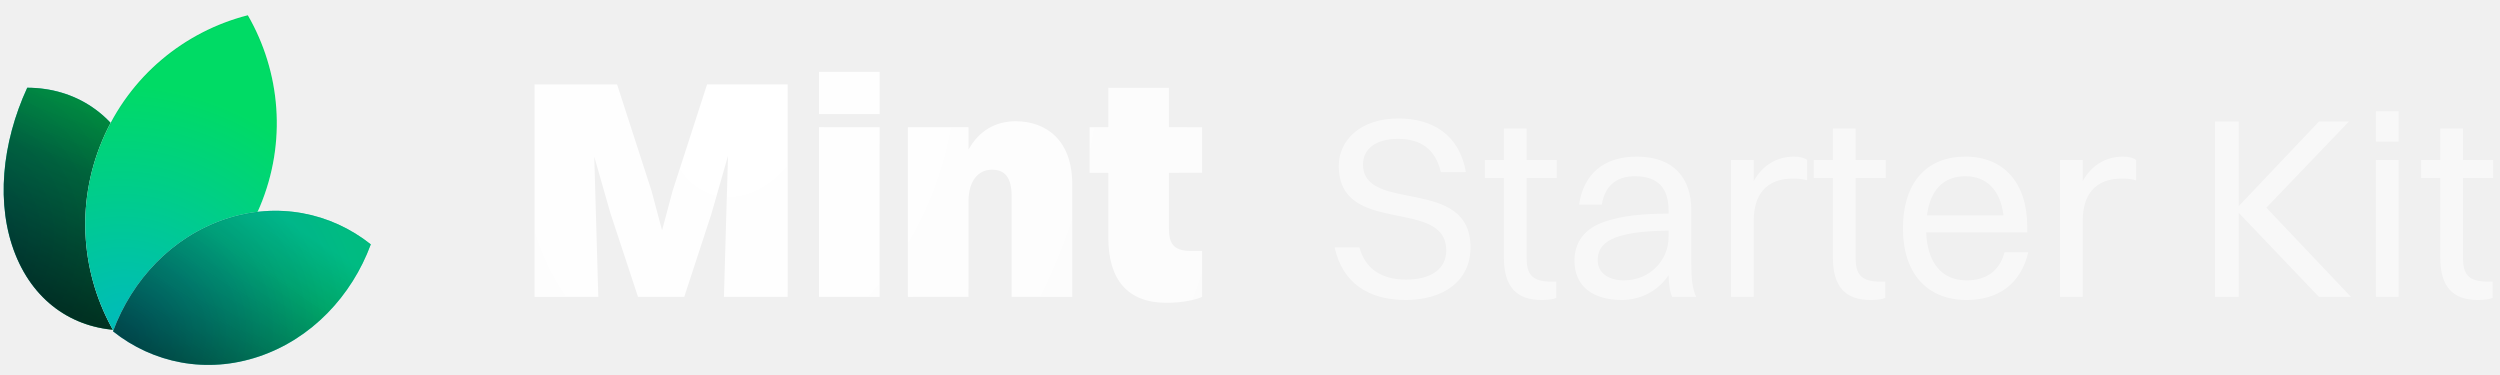
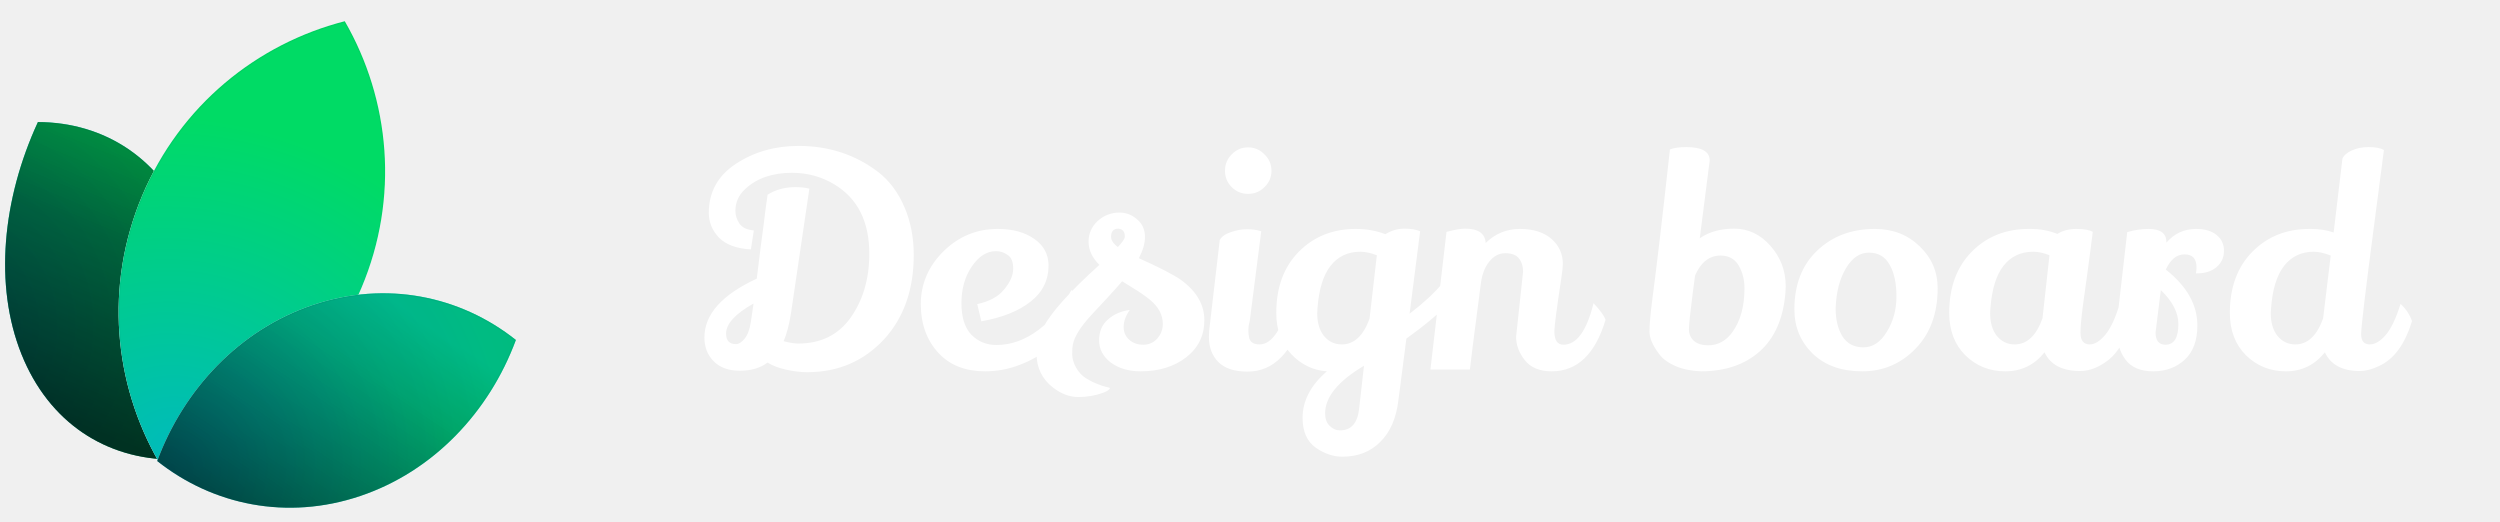
- <svg xmlns="http://www.w3.org/2000/svg" width="160" height="24" viewBox="0 0 160 24" fill="none">
-   <path d="M7.953 21.139C4.896 21.13 2.255 19.458 0.987 16.29C-0.28 13.121 0.109 9.163 1.744 5.615C4.801 5.624 7.442 7.296 8.71 10.465C9.977 13.633 9.588 17.591 7.953 21.139Z" fill="white" />
-   <path d="M7.953 21.139C4.896 21.13 2.255 19.458 0.987 16.29C-0.28 13.121 0.109 9.163 1.744 5.615C4.801 5.624 7.442 7.296 8.71 10.465C9.977 13.633 9.588 17.591 7.953 21.139Z" fill="url(#paint0_radial_115_109)" />
-   <path d="M7.953 21.139C4.896 21.13 2.255 19.458 0.987 16.29C-0.28 13.121 0.109 9.163 1.744 5.615C4.801 5.624 7.442 7.296 8.71 10.465C9.977 13.633 9.588 17.591 7.953 21.139Z" fill="black" fill-opacity="0.5" style="mix-blend-mode:hard-light" />
-   <path d="M7.953 21.139C4.896 21.13 2.255 19.458 0.987 16.29C-0.28 13.121 0.109 9.163 1.744 5.615C4.801 5.624 7.442 7.296 8.71 10.465C9.977 13.633 9.588 17.591 7.953 21.139Z" fill="url(#paint1_linear_115_109)" fill-opacity="0.5" style="mix-blend-mode:hard-light" />
-   <path d="M7.935 21.111C4.897 21.096 2.274 19.431 1.013 16.279C-0.248 13.124 0.136 9.182 1.762 5.643C4.8 5.659 7.423 7.324 8.684 10.476C9.945 13.63 9.561 17.572 7.935 21.111Z" stroke="url(#paint2_linear_115_109)" stroke-opacity="0.05" stroke-width="0.056" />
-   <path d="M7.31 21.257C11.354 20.221 14.884 17.375 16.628 13.236C18.373 9.097 17.945 4.587 15.86 0.976C11.816 2.012 8.287 4.858 6.542 8.998C4.797 13.137 5.225 17.646 7.31 21.257Z" fill="white" />
-   <path d="M7.31 21.257C11.354 20.221 14.884 17.375 16.628 13.236C18.373 9.097 17.945 4.587 15.86 0.976C11.816 2.012 8.287 4.858 6.542 8.998C4.797 13.137 5.225 17.646 7.31 21.257Z" fill="url(#paint3_radial_115_109)" />
-   <path d="M16.602 13.225C14.864 17.349 11.351 20.187 7.324 21.225C5.253 17.624 4.829 13.132 6.568 9.009C8.306 4.885 11.819 2.047 15.846 1.009C17.918 4.61 18.341 9.101 16.602 13.225Z" stroke="url(#paint4_linear_115_109)" stroke-opacity="0.05" stroke-width="0.056" />
-   <path d="M7.234 21.207C9.789 23.237 13.21 23.951 16.577 22.814C19.944 21.677 22.506 18.945 23.73 15.638C21.175 13.608 17.754 12.894 14.387 14.031C11.02 15.168 8.458 17.901 7.234 21.207Z" fill="white" />
-   <path d="M7.234 21.207C9.789 23.237 13.21 23.951 16.577 22.814C19.944 21.677 22.506 18.945 23.73 15.638C21.175 13.608 17.754 12.894 14.387 14.031C11.02 15.168 8.458 17.901 7.234 21.207Z" fill="url(#paint5_radial_115_109)" />
-   <path d="M7.234 21.207C9.789 23.237 13.21 23.951 16.577 22.814C19.944 21.677 22.506 18.945 23.73 15.638C21.175 13.608 17.754 12.894 14.387 14.031C11.02 15.168 8.458 17.901 7.234 21.207Z" fill="black" fill-opacity="0.2" style="mix-blend-mode:hard-light" />
-   <path d="M7.234 21.207C9.789 23.237 13.21 23.951 16.577 22.814C19.944 21.677 22.506 18.945 23.73 15.638C21.175 13.608 17.754 12.894 14.387 14.031C11.02 15.168 8.458 17.901 7.234 21.207Z" fill="url(#paint6_linear_115_109)" fill-opacity="0.5" style="mix-blend-mode:hard-light" />
-   <path d="M16.568 22.787C13.218 23.918 9.814 23.212 7.267 21.198C8.492 17.907 11.044 15.189 14.396 14.058C17.747 12.927 21.15 13.633 23.697 15.648C22.472 18.938 19.92 21.656 16.568 22.787Z" stroke="url(#paint7_linear_115_109)" stroke-opacity="0.05" stroke-width="0.056" />
-   <path d="M34.212 19V5.4H39.492L41.692 12.2L42.372 14.74L43.052 12.2L45.252 5.4H50.412V19H46.332L46.592 9.98L45.532 13.68L43.792 19H40.832L39.052 13.6L38.032 10.02L38.292 19H34.212ZM52.416 7.3V4.6H56.295V7.3H52.416ZM52.416 19V8.14H56.295V19H52.416ZM58.104 19V8.14H61.984V9.58C62.664 8.34 63.744 7.76 65.004 7.76C66.964 7.76 68.624 8.98 68.624 11.78V19H64.744V12.56C64.744 11.34 64.304 10.86 63.484 10.86C62.604 10.86 61.984 11.58 61.984 12.88V19H58.104ZM70.933 15.22V11.06H69.733V8.14H70.933V5.62H74.813V8.14H76.933V11.06H74.813V14.6C74.813 15.5 75.033 16.06 76.213 16.06H76.933V19C76.493 19.2 75.673 19.38 74.653 19.38C72.153 19.38 70.933 17.88 70.933 15.22Z" fill="url(#paint8_radial_115_109)" />
-   <path d="M87.232 10.519C87.232 13.687 94.112 11.229 94.112 15.832C94.112 17.994 92.364 19.198 89.971 19.198C87.562 19.198 85.912 18.093 85.417 15.832H87.001C87.364 17.169 88.371 17.895 89.987 17.895C91.671 17.895 92.561 17.152 92.561 16.03C92.561 12.598 85.681 15.155 85.681 10.618C85.681 9.001 87.034 7.582 89.509 7.582C91.671 7.582 93.403 8.621 93.816 11.014H92.215C91.868 9.529 90.912 8.886 89.476 8.886C88.057 8.886 87.232 9.529 87.232 10.519ZM96.25 16.476V11.393H95.029V10.239H96.25V8.226H97.702V10.239H99.632V11.393H97.702V16.476C97.702 17.532 98.015 18.026 99.302 18.026H99.599V19.066C99.434 19.148 99.071 19.198 98.659 19.198C97.025 19.198 96.25 18.323 96.25 16.476ZM102.516 13.093H101.064C101.345 11.162 102.615 10.024 104.76 10.024C107.103 10.024 108.242 11.393 108.242 13.44V16.888C108.242 17.895 108.324 18.521 108.555 19H107.021C106.856 18.654 106.806 18.142 106.79 17.614C106.047 18.72 104.859 19.198 103.803 19.198C101.988 19.198 100.767 18.357 100.767 16.69C100.767 15.486 101.427 14.611 102.714 14.182C103.902 13.786 105.107 13.687 106.79 13.671V13.473C106.79 12.053 106.13 11.278 104.628 11.278C103.374 11.278 102.698 11.971 102.516 13.093ZM102.252 16.657C102.252 17.465 102.929 17.944 103.952 17.944C105.569 17.944 106.79 16.674 106.79 15.172V14.759C103.061 14.793 102.252 15.585 102.252 16.657ZM110.787 19V10.239H112.239V11.591C112.833 10.519 113.774 10.024 114.83 10.024C115.176 10.024 115.49 10.107 115.655 10.239V11.542C115.407 11.46 115.094 11.427 114.747 11.427C112.998 11.427 112.239 12.515 112.239 14.1V19H110.787ZM117.305 16.476V11.393H116.084V10.239H117.305V8.226H118.757V10.239H120.688V11.393H118.757V16.476C118.757 17.532 119.071 18.026 120.358 18.026H120.655V19.066C120.49 19.148 120.127 19.198 119.714 19.198C118.081 19.198 117.305 18.323 117.305 16.476ZM129.809 16.145C129.33 18.192 127.862 19.198 125.865 19.198C123.324 19.198 121.79 17.482 121.79 14.627C121.79 11.658 123.324 10.024 125.783 10.024C128.258 10.024 129.743 11.723 129.743 14.512V14.875H123.275C123.357 16.838 124.281 17.944 125.865 17.944C127.103 17.944 127.977 17.35 128.291 16.145H129.809ZM125.783 11.278C124.38 11.278 123.539 12.152 123.324 13.786H128.225C128.027 12.169 127.152 11.278 125.783 11.278ZM131.843 19V10.239H133.295V11.591C133.889 10.519 134.829 10.024 135.885 10.024C136.232 10.024 136.545 10.107 136.71 10.239V11.542C136.463 11.46 136.149 11.427 135.803 11.427C134.054 11.427 133.295 12.515 133.295 14.1V19H131.843ZM141.763 19V7.78H143.281V13.192L148.413 7.78H150.327L145.047 13.291L150.459 19H148.413L143.281 13.621V19H141.763ZM152.06 9.067V7.12H153.512V9.067H152.06ZM152.06 19V10.239H153.512V19H152.06ZM156.178 16.476V11.393H154.957V10.239H156.178V8.226H157.63V10.239H159.56V11.393H157.63V16.476C157.63 17.532 157.943 18.026 159.23 18.026H159.527V19.066C159.362 19.148 158.999 19.198 158.587 19.198C156.953 19.198 156.178 18.323 156.178 16.476Z" fill="white" fill-opacity="0.55" />
+ <svg xmlns="http://www.w3.org/2000/svg" width="115" height="24" viewBox="0 0 115 24" fill="none">
+   <g clip-path="url(#clip0_2530_6389)">
+     <path d="M7.954 21.14C4.896 21.131 2.255 19.458 0.987 16.29C-0.28 13.121 0.109 9.163 1.744 5.615C4.801 5.624 7.443 7.297 8.71 10.465C9.977 13.634 9.588 17.591 7.954 21.14Z" fill="white" />
+     <path d="M7.954 21.14C4.896 21.131 2.255 19.458 0.987 16.29C-0.28 13.121 0.109 9.163 1.744 5.615C4.801 5.624 7.443 7.297 8.71 10.465C9.977 13.634 9.588 17.591 7.954 21.14Z" fill="url(#paint0_radial_2530_6389)" />
+     <g style="mix-blend-mode:hard-light">
+       <path d="M7.954 21.14C4.896 21.131 2.255 19.458 0.987 16.29C-0.28 13.121 0.109 9.163 1.744 5.615C4.801 5.624 7.443 7.297 8.71 10.465C9.977 13.634 9.588 17.591 7.954 21.14Z" fill="black" fill-opacity="0.5" />
+     </g>
+     <path style="mix-blend-mode:hard-light" d="M7.954 21.14C4.896 21.131 2.255 19.458 0.987 16.29C-0.28 13.121 0.109 9.163 1.744 5.615C4.801 5.624 7.443 7.297 8.71 10.465C9.977 13.634 9.588 17.591 7.954 21.14Z" fill="url(#paint1_linear_2530_6389)" fill-opacity="0.5" />
+     <path d="M7.936 21.111C4.897 21.096 2.274 19.43 1.014 16.279C-0.248 13.124 0.136 9.182 1.762 5.643C4.8 5.659 7.423 7.324 8.684 10.475C9.946 13.63 9.562 17.572 7.936 21.111Z" stroke="url(#paint2_linear_2530_6389)" stroke-opacity="0.05" stroke-width="0.056" />
+     <path d="M7.311 21.257C11.354 20.221 14.884 17.375 16.629 13.236C18.374 9.096 17.945 4.587 15.86 0.976C11.816 2.012 8.287 4.858 6.542 8.997C4.797 13.137 5.226 17.646 7.311 21.257Z" fill="white" />
+     <path d="M7.311 21.257C11.354 20.221 14.884 17.375 16.629 13.236C18.374 9.096 17.945 4.587 15.86 0.976C11.816 2.012 8.287 4.858 6.542 8.997C4.797 13.137 5.226 17.646 7.311 21.257Z" fill="url(#paint3_radial_2530_6389)" />
+     <path d="M16.603 13.225C14.864 17.349 11.351 20.186 7.324 21.225C5.253 17.624 4.83 13.132 6.568 9.008C8.306 4.885 11.819 2.047 15.846 1.009C17.918 4.61 18.341 9.101 16.603 13.225Z" stroke="url(#paint4_linear_2530_6389)" stroke-opacity="0.05" stroke-width="0.056" />
+     <path d="M7.233 21.207C9.789 23.237 13.21 23.951 16.577 22.814C19.944 21.677 22.506 18.945 23.73 15.638C21.175 13.608 17.753 12.894 14.387 14.031C11.02 15.168 8.458 17.901 7.233 21.207Z" fill="white" />
+     <path d="M7.233 21.207C9.789 23.237 13.21 23.951 16.577 22.814C19.944 21.677 22.506 18.945 23.73 15.638C21.175 13.608 17.753 12.894 14.387 14.031C11.02 15.168 8.458 17.901 7.233 21.207Z" fill="url(#paint5_radial_2530_6389)" />
+     <g style="mix-blend-mode:hard-light">
+       <path d="M7.233 21.207C9.789 23.237 13.21 23.951 16.577 22.814C19.944 21.677 22.506 18.945 23.73 15.638C21.175 13.608 17.753 12.894 14.387 14.031C11.02 15.168 8.458 17.901 7.233 21.207Z" fill="black" fill-opacity="0.2" />
+     </g>
+     <path style="mix-blend-mode:hard-light" d="M7.233 21.207C9.789 23.237 13.21 23.951 16.577 22.814C19.944 21.677 22.506 18.945 23.73 15.638C21.175 13.608 17.753 12.894 14.387 14.031C11.02 15.168 8.458 17.901 7.233 21.207Z" fill="url(#paint6_linear_2530_6389)" fill-opacity="0.5" />
+     <path d="M16.569 22.788C13.218 23.919 9.814 23.213 7.268 21.198C8.492 17.907 11.045 15.189 14.396 14.058C17.747 12.927 21.151 13.633 23.697 15.648C22.473 18.939 19.92 21.656 16.569 22.788Z" stroke="url(#paint7_linear_2530_6389)" stroke-opacity="0.05" stroke-width="0.056" />
+     <path d="M32.605 9.792C32.605 8.832 33.022 8.079 33.856 7.532C34.69 6.986 35.649 6.712 36.734 6.712C38.123 6.712 39.343 7.111 40.392 7.909C40.912 8.312 41.315 8.85 41.602 9.523C41.889 10.186 42.032 10.921 42.032 11.728C42.032 13.315 41.58 14.606 40.674 15.601C39.733 16.614 38.554 17.121 37.137 17.121C36.823 17.121 36.492 17.081 36.142 17C35.792 16.919 35.514 16.812 35.308 16.677C34.977 16.928 34.551 17.054 34.031 17.054C33.52 17.054 33.121 16.91 32.834 16.623C32.547 16.337 32.403 15.969 32.403 15.521C32.403 14.463 33.206 13.562 34.811 12.818C34.855 12.441 34.918 11.934 34.999 11.298C35.089 10.652 35.156 10.132 35.201 9.738C35.255 9.343 35.29 9.083 35.308 8.958C35.676 8.725 36.102 8.608 36.586 8.608C36.81 8.608 37.025 8.631 37.231 8.676L36.384 14.418C36.303 14.929 36.191 15.355 36.048 15.695C36.326 15.767 36.55 15.803 36.72 15.803C37.751 15.803 38.549 15.413 39.114 14.633C39.697 13.817 39.988 12.831 39.988 11.675C39.988 10.195 39.455 9.133 38.388 8.487C37.796 8.129 37.146 7.949 36.438 7.949C35.532 7.949 34.815 8.196 34.286 8.689C33.981 8.967 33.829 9.303 33.829 9.698C33.829 9.904 33.892 10.101 34.017 10.289C34.143 10.469 34.362 10.572 34.676 10.599L34.542 11.473C33.887 11.437 33.399 11.258 33.076 10.935C32.762 10.603 32.605 10.222 32.605 9.792ZM33.399 15.346C33.399 15.669 33.551 15.83 33.856 15.83C33.981 15.83 34.111 15.749 34.246 15.588C34.389 15.418 34.488 15.153 34.542 14.794L34.663 13.961C33.82 14.436 33.399 14.898 33.399 15.346ZM44.953 13.988C45.508 13.871 45.921 13.647 46.19 13.315C46.468 12.983 46.607 12.665 46.607 12.36C46.607 12.047 46.522 11.836 46.351 11.728C46.19 11.612 46.011 11.553 45.813 11.553C45.392 11.553 45.02 11.791 44.697 12.266C44.383 12.732 44.226 13.293 44.226 13.947C44.226 14.593 44.379 15.077 44.684 15.4C44.997 15.713 45.383 15.87 45.84 15.87C46.513 15.87 47.158 15.637 47.777 15.171C48.395 14.705 48.897 14.095 49.283 13.342C49.48 13.53 49.66 13.763 49.821 14.041C49.525 14.714 49.001 15.373 48.247 16.018C47.871 16.332 47.423 16.588 46.903 16.785C46.392 16.982 45.863 17.081 45.316 17.081C44.419 17.081 43.711 16.807 43.191 16.26C42.635 15.669 42.357 14.911 42.357 13.988C42.357 13.064 42.702 12.257 43.393 11.567C44.092 10.877 44.926 10.531 45.894 10.531C46.584 10.531 47.145 10.684 47.575 10.989C48.005 11.284 48.225 11.688 48.234 12.199C48.234 12.889 47.956 13.45 47.4 13.88C46.853 14.31 46.1 14.611 45.141 14.781L44.953 13.988ZM54.337 12.885C55.045 13.405 55.4 14.019 55.4 14.727C55.4 15.435 55.121 16.005 54.566 16.435C54.01 16.866 53.31 17.081 52.468 17.081C51.921 17.081 51.464 16.946 51.096 16.677C50.737 16.399 50.558 16.059 50.558 15.655C50.558 15.252 50.693 14.933 50.962 14.7C51.23 14.458 51.567 14.31 51.97 14.257C51.782 14.525 51.688 14.786 51.688 15.037C51.688 15.279 51.773 15.476 51.943 15.628C52.114 15.781 52.329 15.857 52.589 15.857C52.849 15.857 53.064 15.763 53.234 15.575C53.405 15.377 53.49 15.153 53.49 14.902C53.49 14.49 53.297 14.122 52.911 13.799C52.678 13.611 52.427 13.436 52.158 13.275C51.889 13.104 51.746 13.015 51.728 13.006C51.692 12.979 51.656 12.957 51.62 12.939C51.459 13.127 51.226 13.387 50.921 13.719C50.616 14.041 50.374 14.301 50.195 14.499C49.693 15.046 49.41 15.503 49.348 15.87C49.33 15.942 49.321 16.081 49.321 16.287C49.321 16.485 49.379 16.691 49.496 16.906C49.621 17.121 49.769 17.282 49.94 17.39C50.11 17.498 50.276 17.583 50.437 17.645C50.607 17.717 50.751 17.767 50.867 17.793C50.993 17.82 51.056 17.838 51.056 17.847C51.056 17.91 50.957 17.982 50.76 18.062C50.392 18.197 50.007 18.264 49.603 18.264C49.209 18.264 48.823 18.121 48.447 17.834C47.936 17.439 47.68 16.915 47.68 16.26C47.68 15.857 47.783 15.458 47.989 15.063C48.357 14.364 49.218 13.405 50.572 12.185C50.24 11.854 50.074 11.5 50.074 11.123C50.074 10.747 50.213 10.428 50.491 10.168C50.778 9.908 51.114 9.778 51.499 9.778C51.849 9.778 52.154 9.917 52.414 10.195C52.584 10.383 52.669 10.621 52.669 10.908C52.669 11.195 52.575 11.518 52.387 11.876C53.346 12.307 53.996 12.643 54.337 12.885ZM51.419 11.365C51.634 11.141 51.742 10.98 51.742 10.881C51.742 10.657 51.643 10.536 51.446 10.518C51.221 10.518 51.109 10.643 51.109 10.895C51.109 11.047 51.213 11.204 51.419 11.365ZM56.659 7.102C56.865 6.887 57.116 6.779 57.412 6.779C57.708 6.779 57.959 6.887 58.165 7.102C58.38 7.308 58.488 7.559 58.488 7.855C58.488 8.151 58.38 8.402 58.165 8.608C57.959 8.814 57.708 8.918 57.412 8.918C57.116 8.918 56.865 8.814 56.659 8.608C56.453 8.402 56.35 8.151 56.35 7.855C56.35 7.559 56.453 7.308 56.659 7.102ZM56.108 11.042C56.197 10.881 56.367 10.76 56.618 10.679C56.87 10.59 57.116 10.545 57.358 10.545C57.609 10.545 57.829 10.576 58.017 10.639C57.667 13.338 57.493 14.7 57.493 14.727C57.448 14.907 57.425 15.059 57.425 15.184C57.425 15.301 57.434 15.404 57.452 15.494C57.488 15.727 57.65 15.843 57.937 15.843C58.232 15.843 58.501 15.655 58.743 15.279C58.994 14.893 59.183 14.458 59.308 13.974C59.371 14.01 59.47 14.118 59.604 14.297C59.739 14.476 59.819 14.611 59.846 14.7C59.667 15.418 59.362 15.996 58.932 16.435C58.501 16.875 57.986 17.094 57.385 17.094C56.784 17.094 56.336 16.946 56.04 16.65C55.753 16.355 55.61 15.973 55.61 15.507C55.61 15.409 55.614 15.306 55.623 15.198L56.108 11.042ZM62.367 10.531C62.86 10.531 63.313 10.612 63.725 10.773C64.003 10.603 64.294 10.518 64.599 10.518C64.904 10.518 65.146 10.558 65.326 10.639L64.841 14.431C65.505 13.92 66.007 13.454 66.348 13.033L66.738 13.853C66.227 14.391 65.545 14.965 64.694 15.575L64.33 18.385C64.232 19.228 63.954 19.873 63.497 20.322C63.048 20.779 62.466 21.008 61.748 21.008C61.336 21.008 60.932 20.873 60.538 20.604C60.126 20.317 59.919 19.855 59.919 19.219C59.919 18.439 60.291 17.726 61.036 17.081C60.399 17.036 59.852 16.771 59.395 16.287C58.938 15.803 58.709 15.171 58.709 14.391C58.709 13.217 59.054 12.28 59.745 11.58C60.435 10.881 61.309 10.531 62.367 10.531ZM62.569 11.58C61.995 11.58 61.538 11.8 61.197 12.239C60.865 12.67 60.668 13.315 60.605 14.176C60.596 14.257 60.592 14.333 60.592 14.405C60.592 14.844 60.695 15.193 60.901 15.453C61.116 15.713 61.39 15.843 61.721 15.843C62.286 15.843 62.712 15.449 62.999 14.66L63.335 11.742C63.057 11.634 62.802 11.58 62.569 11.58ZM60.955 19.017C60.955 19.259 61.022 19.448 61.157 19.582C61.3 19.726 61.461 19.797 61.641 19.797C62.143 19.797 62.434 19.479 62.515 18.842L62.743 16.825C61.551 17.533 60.955 18.264 60.955 19.017ZM69.74 15.494L70.062 12.495C70.062 12.253 70 12.051 69.874 11.89C69.749 11.728 69.538 11.648 69.242 11.648C68.955 11.648 68.709 11.778 68.502 12.038C68.305 12.289 68.18 12.607 68.126 12.992C67.803 15.449 67.633 16.785 67.615 17H65.799L66.539 10.666C66.915 10.567 67.202 10.518 67.4 10.518C68 10.518 68.314 10.738 68.341 11.177C68.78 10.747 69.305 10.531 69.915 10.531C70.533 10.531 71.017 10.684 71.367 10.989C71.716 11.293 71.891 11.679 71.891 12.145C71.891 12.271 71.865 12.508 71.811 12.858C71.605 14.221 71.501 15.014 71.501 15.238C71.501 15.651 71.64 15.857 71.918 15.857C72.528 15.857 72.99 15.22 73.303 13.947C73.608 14.27 73.792 14.525 73.855 14.714C73.38 16.292 72.555 17.081 71.38 17.081C70.825 17.081 70.412 16.91 70.143 16.57C69.874 16.229 69.74 15.87 69.74 15.494ZM79.776 10.518C80.421 10.518 80.977 10.782 81.443 11.311C81.91 11.84 82.143 12.459 82.143 13.167C82.143 13.266 82.138 13.369 82.129 13.477C82.031 14.651 81.636 15.548 80.946 16.166C80.255 16.776 79.355 17.081 78.243 17.081C77.794 17.063 77.404 16.982 77.073 16.839C76.741 16.695 76.495 16.516 76.333 16.301C76.028 15.906 75.876 15.557 75.876 15.252C75.876 14.938 75.921 14.436 76.01 13.745C76.199 12.329 76.468 10.038 76.817 6.873C77.005 6.802 77.257 6.766 77.57 6.766C78.288 6.766 78.646 6.972 78.646 7.384L78.189 10.962C78.61 10.666 79.139 10.518 79.776 10.518ZM77.691 15.158C77.691 15.364 77.768 15.539 77.92 15.682C78.081 15.817 78.301 15.884 78.579 15.884C79.036 15.884 79.413 15.673 79.709 15.252C80.067 14.741 80.246 14.077 80.246 13.261C80.246 12.867 80.157 12.517 79.978 12.212C79.798 11.908 79.52 11.755 79.144 11.755C78.633 11.755 78.243 12.06 77.974 12.67L77.866 13.477C77.75 14.382 77.691 14.942 77.691 15.158ZM86.241 10.531C87.066 10.531 87.751 10.796 88.298 11.325C88.854 11.854 89.132 12.499 89.132 13.261C89.132 14.418 88.791 15.346 88.11 16.045C87.438 16.735 86.622 17.081 85.662 17.081C84.703 17.081 83.941 16.807 83.376 16.26C82.82 15.713 82.542 15.037 82.542 14.23C82.542 13.1 82.888 12.203 83.578 11.54C84.277 10.868 85.165 10.531 86.241 10.531ZM85.972 11.621C85.55 11.621 85.196 11.863 84.909 12.347C84.622 12.831 84.466 13.441 84.439 14.176C84.439 14.696 84.542 15.126 84.748 15.467C84.963 15.808 85.286 15.978 85.716 15.978C86.147 15.978 86.505 15.74 86.792 15.265C87.088 14.79 87.236 14.248 87.236 13.638C87.236 13.028 87.133 12.544 86.927 12.185C86.72 11.809 86.402 11.621 85.972 11.621ZM95.689 17.067C94.864 17.067 94.317 16.78 94.048 16.207C93.582 16.789 92.981 17.081 92.246 17.081C91.519 17.081 90.905 16.834 90.403 16.341C89.91 15.848 89.664 15.198 89.664 14.391C89.664 13.217 90.009 12.28 90.699 11.58C91.389 10.881 92.264 10.531 93.322 10.531C93.349 10.531 93.375 10.531 93.402 10.531C93.851 10.531 94.263 10.608 94.639 10.76C94.882 10.608 95.173 10.531 95.514 10.531C95.863 10.531 96.114 10.576 96.267 10.666C96.186 11.329 96.101 11.984 96.011 12.629C95.922 13.266 95.859 13.719 95.823 13.988C95.742 14.597 95.702 15.037 95.702 15.306C95.702 15.664 95.845 15.843 96.132 15.843C96.356 15.843 96.594 15.695 96.845 15.4C97.096 15.095 97.316 14.62 97.504 13.974C97.764 14.207 97.943 14.467 98.042 14.754C97.782 15.606 97.432 16.207 96.993 16.556C96.554 16.897 96.119 17.067 95.689 17.067ZM93.523 11.58C92.95 11.58 92.492 11.8 92.152 12.239C91.82 12.67 91.623 13.315 91.56 14.176C91.551 14.257 91.546 14.333 91.546 14.405C91.546 14.844 91.65 15.193 91.856 15.453C92.071 15.713 92.344 15.843 92.676 15.843C93.241 15.843 93.667 15.444 93.954 14.647L94.276 11.742C94.016 11.634 93.765 11.58 93.523 11.58ZM101.039 12.293C101.039 11.899 100.855 11.701 100.488 11.701C100.129 11.701 99.842 11.934 99.627 12.401C100.595 13.163 101.079 14.019 101.079 14.969C101.079 15.66 100.887 16.184 100.501 16.543C100.115 16.901 99.631 17.081 99.049 17.081C98.466 17.081 98.04 16.901 97.771 16.543C97.502 16.175 97.368 15.713 97.368 15.158C97.368 14.987 97.372 14.862 97.381 14.781L97.852 10.679C98.174 10.581 98.502 10.531 98.833 10.531C99.38 10.531 99.654 10.733 99.654 11.137V11.163C100.012 10.742 100.47 10.531 101.025 10.531C101.429 10.531 101.743 10.626 101.967 10.814C102.191 10.993 102.303 11.235 102.303 11.54C102.303 11.845 102.187 12.096 101.953 12.293C101.729 12.481 101.433 12.575 101.066 12.575C101.048 12.575 101.03 12.575 101.012 12.575C101.03 12.477 101.039 12.383 101.039 12.293ZM100.205 14.902C100.205 14.382 99.936 13.862 99.398 13.342C99.237 14.633 99.156 15.283 99.156 15.292C99.156 15.669 99.309 15.857 99.613 15.857C100.008 15.857 100.205 15.539 100.205 14.902ZM107.751 7.304C107.814 7.151 107.953 7.026 108.168 6.927C108.392 6.82 108.657 6.766 108.961 6.766C109.275 6.766 109.508 6.811 109.661 6.9C109.571 7.6 109.428 8.698 109.23 10.195C108.818 13.324 108.612 15.05 108.612 15.373C108.612 15.687 108.746 15.843 109.015 15.843C109.248 15.843 109.49 15.7 109.741 15.413C109.992 15.117 110.221 14.638 110.427 13.974C110.678 14.216 110.853 14.481 110.952 14.768C110.629 15.835 110.122 16.525 109.432 16.839C109.118 16.991 108.822 17.067 108.545 17.067C107.747 17.067 107.213 16.78 106.944 16.207C106.478 16.789 105.882 17.081 105.156 17.081C104.429 17.081 103.815 16.834 103.313 16.341C102.82 15.848 102.573 15.198 102.573 14.391C102.573 13.217 102.919 12.28 103.609 11.58C104.299 10.881 105.173 10.531 106.231 10.531C106.258 10.531 106.285 10.531 106.312 10.531C106.68 10.531 107.025 10.585 107.348 10.693L107.751 7.304ZM106.433 11.58C105.859 11.58 105.402 11.8 105.061 12.239C104.73 12.67 104.532 13.315 104.47 14.176C104.461 14.257 104.456 14.333 104.456 14.405C104.456 14.844 104.559 15.193 104.766 15.453C104.981 15.713 105.254 15.843 105.586 15.843C106.151 15.843 106.577 15.444 106.863 14.647L107.213 11.755C106.917 11.639 106.657 11.58 106.433 11.58Z" fill="white" />
+   </g>
  <defs>
-     <radialGradient id="paint0_radial_115_109" cx="0" cy="0" r="1" gradientUnits="userSpaceOnUse" gradientTransform="translate(-3.00503 15.023) rotate(-10.029) scale(17.9572 17.784)">
+     <radialGradient id="paint0_radial_2530_6389" cx="0" cy="0" r="1" gradientUnits="userSpaceOnUse" gradientTransform="translate(-3.00485 15.0232) rotate(-10.029) scale(17.9572 17.784)">
      <stop stop-color="#00B0BB" />
      <stop offset="1" stop-color="#00DB65" />
    </radialGradient>
-     <linearGradient id="paint1_linear_115_109" x1="7.39" y1="4.813" x2="1.63" y2="18.689" gradientUnits="userSpaceOnUse">
+     <linearGradient id="paint1_linear_2530_6389" x1="7.391" y1="4.813" x2="1.63" y2="18.69" gradientUnits="userSpaceOnUse">
      <stop stop-color="#18E299" />
      <stop offset="1" />
    </linearGradient>
-     <linearGradient id="paint2_linear_115_109" x1="7.948" y1="8.016" x2="1.761" y2="18.746" gradientUnits="userSpaceOnUse">
+     <linearGradient id="paint2_linear_2530_6389" x1="7.948" y1="8.015" x2="1.762" y2="18.746" gradientUnits="userSpaceOnUse">
      <stop />
      <stop offset="1" stop-opacity="0" />
    </linearGradient>
-     <radialGradient id="paint3_radial_115_109" cx="0" cy="0" r="1" gradientUnits="userSpaceOnUse" gradientTransform="translate(8.11404 20.8822) rotate(-75.7542) scale(21.6246 23.7772)">
+     <radialGradient id="paint3_radial_2530_6389" cx="0" cy="0" r="1" gradientUnits="userSpaceOnUse" gradientTransform="translate(8.11416 20.882) rotate(-75.7542) scale(21.6246 23.7772)">
      <stop stop-color="#00BBBB" />
      <stop offset="0.713" stop-color="#00DB65" />
    </radialGradient>
-     <linearGradient id="paint4_linear_115_109" x1="7.602" y1="5.871" x2="15.556" y2="16.372" gradientUnits="userSpaceOnUse">
+     <linearGradient id="paint4_linear_2530_6389" x1="7.602" y1="5.871" x2="15.556" y2="16.372" gradientUnits="userSpaceOnUse">
      <stop />
      <stop offset="1" stop-opacity="0" />
    </linearGradient>
-     <radialGradient id="paint5_radial_115_109" cx="0" cy="0" r="1" gradientUnits="userSpaceOnUse" gradientTransform="translate(7.84537 21.5181) rotate(-20.3525) scale(18.5603 17.32)">
+     <radialGradient id="paint5_radial_2530_6389" cx="0" cy="0" r="1" gradientUnits="userSpaceOnUse" gradientTransform="translate(7.84509 21.5181) rotate(-20.3525) scale(18.5603 17.32)">
      <stop stop-color="#00B0BB" />
      <stop offset="1" stop-color="#00DB65" />
    </radialGradient>
-     <linearGradient id="paint6_linear_115_109" x1="16.808" y1="13.007" x2="10.041" y2="22.994" gradientUnits="userSpaceOnUse">
+     <linearGradient id="paint6_linear_2530_6389" x1="16.808" y1="13.007" x2="10.041" y2="22.994" gradientUnits="userSpaceOnUse">
      <stop stop-color="#00B1BC" />
      <stop offset="1" />
    </linearGradient>
-     <linearGradient id="paint7_linear_115_109" x1="16.808" y1="13.007" x2="14.169" y2="23.841" gradientUnits="userSpaceOnUse">
+     <linearGradient id="paint7_linear_2530_6389" x1="16.808" y1="13.007" x2="14.169" y2="23.841" gradientUnits="userSpaceOnUse">
      <stop />
      <stop offset="1" stop-opacity="0" />
    </linearGradient>
-     <radialGradient id="paint8_radial_115_109" cx="0" cy="0" r="1" gradientUnits="userSpaceOnUse" gradientTransform="translate(47.2781 7) rotate(19.0047) scale(67.5582 85.7506)">
-       <stop stop-color="white" />
-       <stop offset="1" stop-color="white" stop-opacity="0.5" />
-     </radialGradient>
+     <clipPath id="clip0_2530_6389">
+       <rect width="115" height="24" fill="white" />
+     </clipPath>
  </defs>
</svg>
